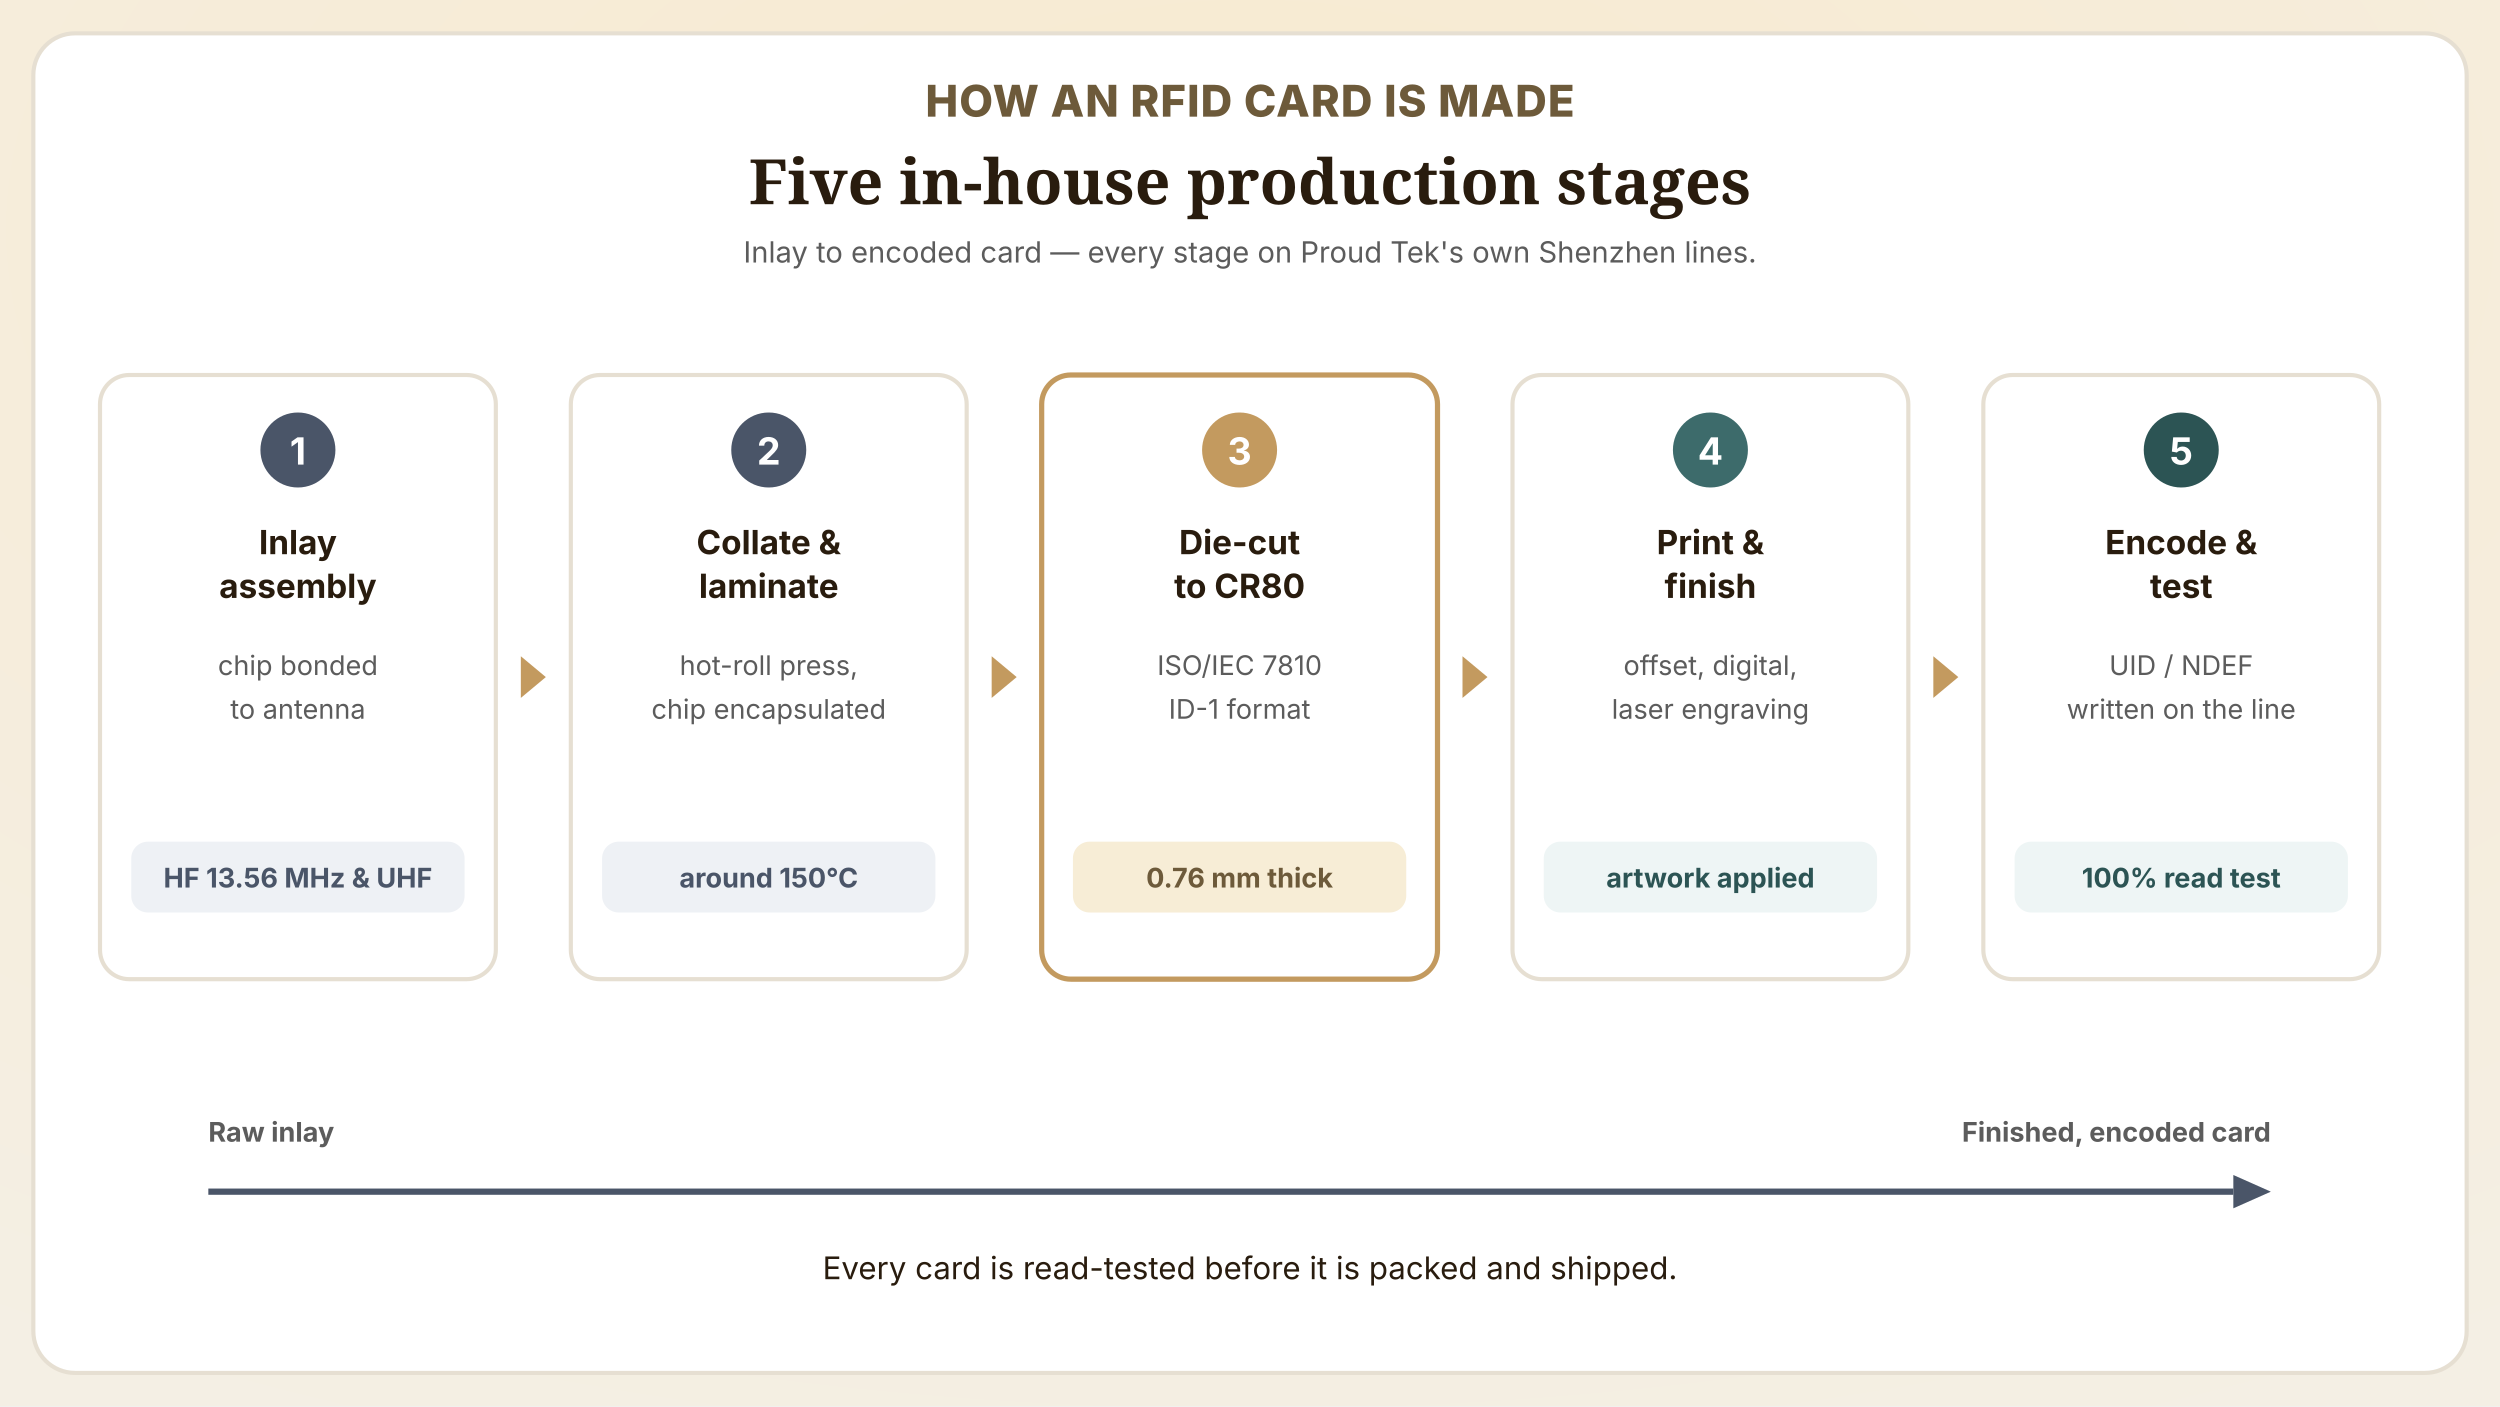
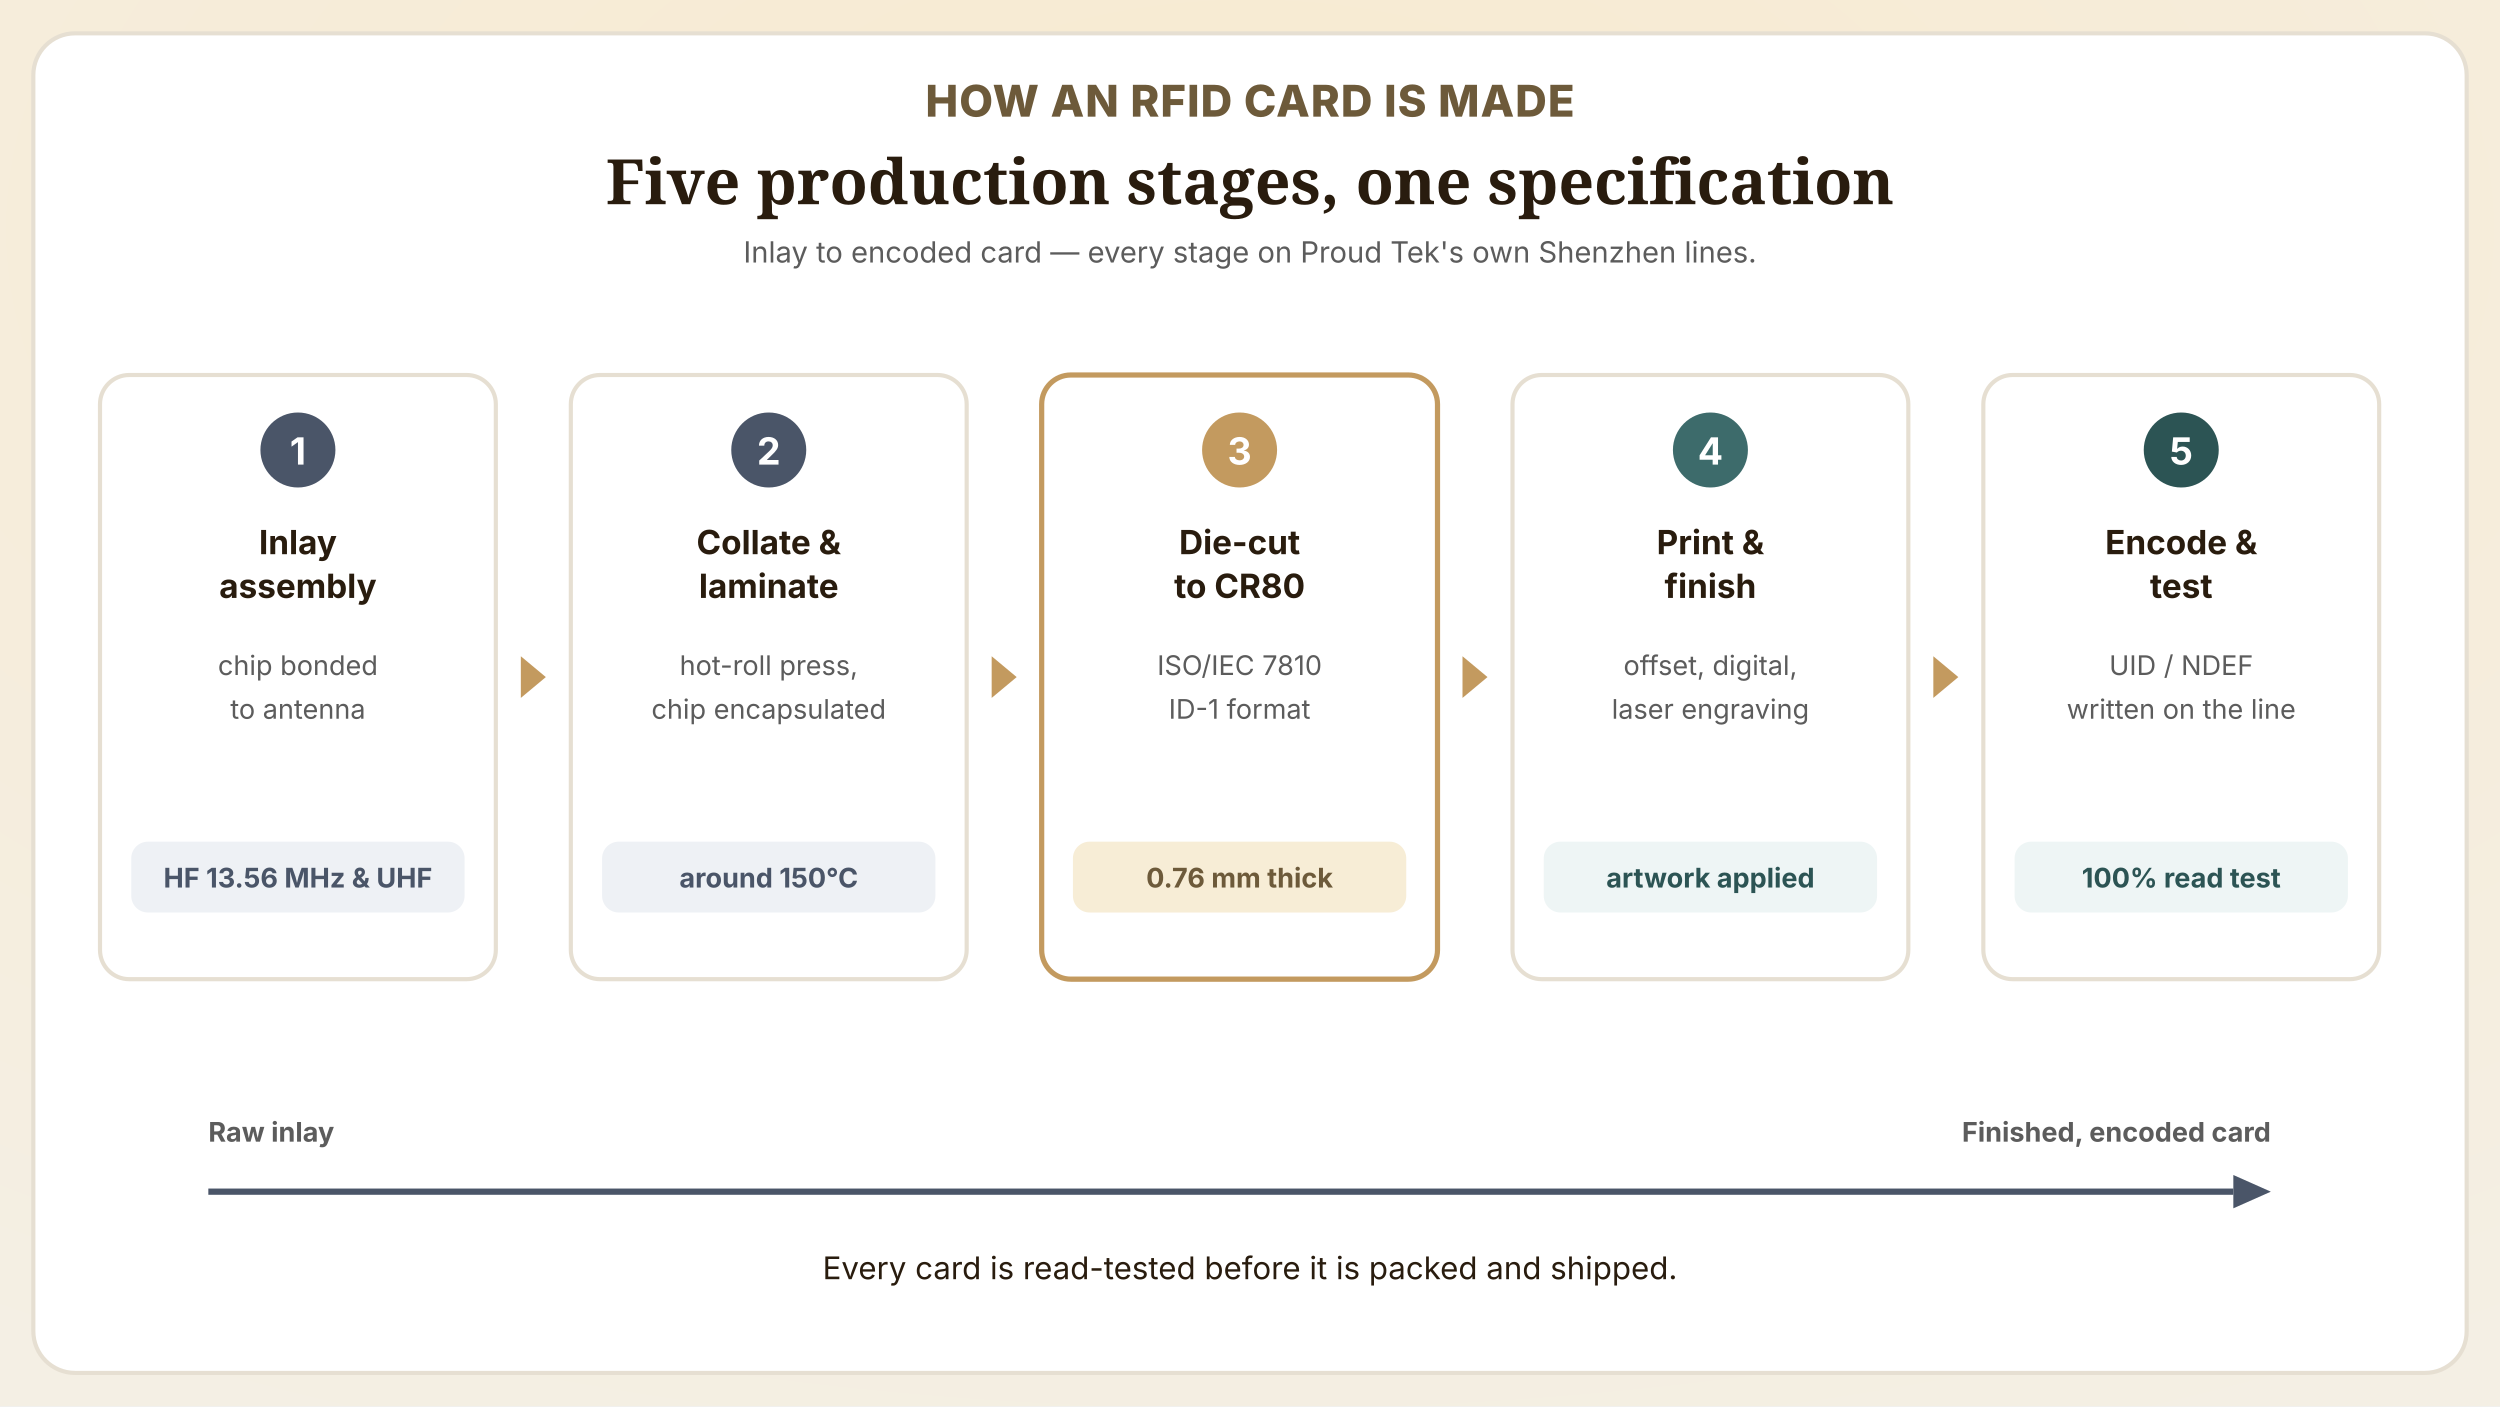
<svg xmlns="http://www.w3.org/2000/svg" viewBox="0 0 1200 675" role="img" aria-labelledby="t d" font-family="Inter, -apple-system, BlinkMacSystemFont, 'Segoe UI', Roboto, sans-serif">
  <defs>
    <radialGradient id="bg" cx="50%" cy="16%" r="94%">
      <stop offset="0%" stop-color="#f8ead0" />
      <stop offset="100%" stop-color="#f4efe4" />
    </radialGradient>
  </defs>
  <rect width="1200" height="675" fill="url(#bg)" />
  <rect x="16" y="16" width="1168" height="643" rx="20" fill="#ffffff" stroke="#e6dfd2" stroke-width="2" />
  <text x="600" y="56" text-anchor="middle" font-size="21" font-weight="800" letter-spacing="0.5" fill="#6d5a3a">HOW AN RFID CARD IS MADE</text>
-   <text x="600" y="98" text-anchor="middle" font-size="30" font-weight="700" fill="#291c0e" font-family="Lora, Georgia, serif">Five in-house production stages</text>
+   <text x="600" y="98" text-anchor="middle" font-size="30" font-weight="700" fill="#291c0e" font-family="Lora, Georgia, serif">Five production stages, one specification</text>
  <text x="600" y="126" text-anchor="middle" font-size="14" fill="#5c5c5c">Inlay to encoded card — every stage on Proud Tek's own Shenzhen lines.</text>
  <rect x="48" y="180" width="190" height="290" rx="14" fill="#ffffff" stroke="#e6dfd2" stroke-width="2" />
  <circle cx="143" cy="216" r="18" fill="#4a5568" />
  <text x="143" y="223" text-anchor="middle" font-size="18" font-weight="700" fill="#ffffff">1</text>
  <text x="143" y="266" text-anchor="middle" font-size="16" font-weight="700" fill="#291c0e">Inlay</text>
  <text x="143" y="287" text-anchor="middle" font-size="16" font-weight="700" fill="#291c0e">assembly</text>
  <text x="143" y="324" text-anchor="middle" font-size="13" fill="#5c5c5c">chip bonded</text>
  <text x="143" y="345" text-anchor="middle" font-size="13" fill="#5c5c5c">to antenna</text>
  <rect x="63" y="404" width="160" height="34" rx="8" fill="#eef1f5" />
  <text x="143" y="426" text-anchor="middle" font-size="13" font-weight="700" fill="#4a5568">HF 13.56 MHz &amp; UHF</text>
  <rect x="274" y="180" width="190" height="290" rx="14" fill="#ffffff" stroke="#e6dfd2" stroke-width="2" />
  <circle cx="369" cy="216" r="18" fill="#4a5568" />
  <text x="369" y="223" text-anchor="middle" font-size="18" font-weight="700" fill="#ffffff">2</text>
  <text x="369" y="266" text-anchor="middle" font-size="16" font-weight="700" fill="#291c0e">Collate &amp;</text>
  <text x="369" y="287" text-anchor="middle" font-size="16" font-weight="700" fill="#291c0e">laminate</text>
  <text x="369" y="324" text-anchor="middle" font-size="13" fill="#5c5c5c">hot-roll press,</text>
  <text x="369" y="345" text-anchor="middle" font-size="13" fill="#5c5c5c">chip encapsulated</text>
  <rect x="289" y="404" width="160" height="34" rx="8" fill="#eef1f5" />
  <text x="369" y="426" text-anchor="middle" font-size="13" font-weight="700" fill="#4a5568">around 150°C</text>
  <rect x="500" y="180" width="190" height="290" rx="14" fill="#ffffff" stroke="#c39a5f" stroke-width="2.5" />
  <circle cx="595" cy="216" r="18" fill="#c39a5f" />
  <text x="595" y="223" text-anchor="middle" font-size="18" font-weight="700" fill="#ffffff">3</text>
  <text x="595" y="266" text-anchor="middle" font-size="16" font-weight="700" fill="#291c0e">Die-cut</text>
  <text x="595" y="287" text-anchor="middle" font-size="16" font-weight="700" fill="#291c0e">to CR80</text>
  <text x="595" y="324" text-anchor="middle" font-size="13" fill="#5c5c5c">ISO/IEC 7810</text>
  <text x="595" y="345" text-anchor="middle" font-size="13" fill="#5c5c5c">ID-1 format</text>
  <rect x="515" y="404" width="160" height="34" rx="8" fill="#f7edd6" />
  <text x="595" y="426" text-anchor="middle" font-size="13" font-weight="700" fill="#6d5a3a">0.76 mm thick</text>
  <rect x="726" y="180" width="190" height="290" rx="14" fill="#ffffff" stroke="#e6dfd2" stroke-width="2" />
  <circle cx="821" cy="216" r="18" fill="#3d6b6b" />
  <text x="821" y="223" text-anchor="middle" font-size="18" font-weight="700" fill="#ffffff">4</text>
  <text x="821" y="266" text-anchor="middle" font-size="16" font-weight="700" fill="#291c0e">Print &amp;</text>
  <text x="821" y="287" text-anchor="middle" font-size="16" font-weight="700" fill="#291c0e">finish</text>
  <text x="821" y="324" text-anchor="middle" font-size="13" fill="#5c5c5c">offset, digital,</text>
  <text x="821" y="345" text-anchor="middle" font-size="13" fill="#5c5c5c">laser engraving</text>
  <rect x="741" y="404" width="160" height="34" rx="8" fill="#eef5f5" />
  <text x="821" y="426" text-anchor="middle" font-size="13" font-weight="700" fill="#2c5454">artwork applied</text>
  <rect x="952" y="180" width="190" height="290" rx="14" fill="#ffffff" stroke="#e6dfd2" stroke-width="2" />
  <circle cx="1047" cy="216" r="18" fill="#2c5454" />
  <text x="1047" y="223" text-anchor="middle" font-size="18" font-weight="700" fill="#ffffff">5</text>
  <text x="1047" y="266" text-anchor="middle" font-size="16" font-weight="700" fill="#291c0e">Encode &amp;</text>
  <text x="1047" y="287" text-anchor="middle" font-size="16" font-weight="700" fill="#291c0e">test</text>
  <text x="1047" y="324" text-anchor="middle" font-size="13" fill="#5c5c5c">UID / NDEF</text>
  <text x="1047" y="345" text-anchor="middle" font-size="13" fill="#5c5c5c">written on the line</text>
  <rect x="967" y="404" width="160" height="34" rx="8" fill="#eef5f5" />
  <text x="1047" y="426" text-anchor="middle" font-size="13" font-weight="700" fill="#2c5454">100% read test</text>
  <polygon points="250,315 262,325 250,335" fill="#c39a5f" />
  <polygon points="476,315 488,325 476,335" fill="#c39a5f" />
  <polygon points="702,315 714,325 702,335" fill="#c39a5f" />
  <polygon points="928,315 940,325 928,335" fill="#c39a5f" />
  <text x="100" y="548" font-size="13" font-weight="700" fill="#5c5c5c">Raw inlay</text>
  <text x="1090" y="548" text-anchor="end" font-size="13" font-weight="700" fill="#5c5c5c">Finished, encoded card</text>
  <line x1="100" y1="572" x2="1072" y2="572" stroke="#4a5568" stroke-width="3" />
  <polygon points="1072,564 1090,572 1072,580" fill="#4a5568" />
  <text x="600" y="614" text-anchor="middle" font-size="15" fill="#291c0e">Every card is read-tested before it is packed and shipped.</text>
</svg>
